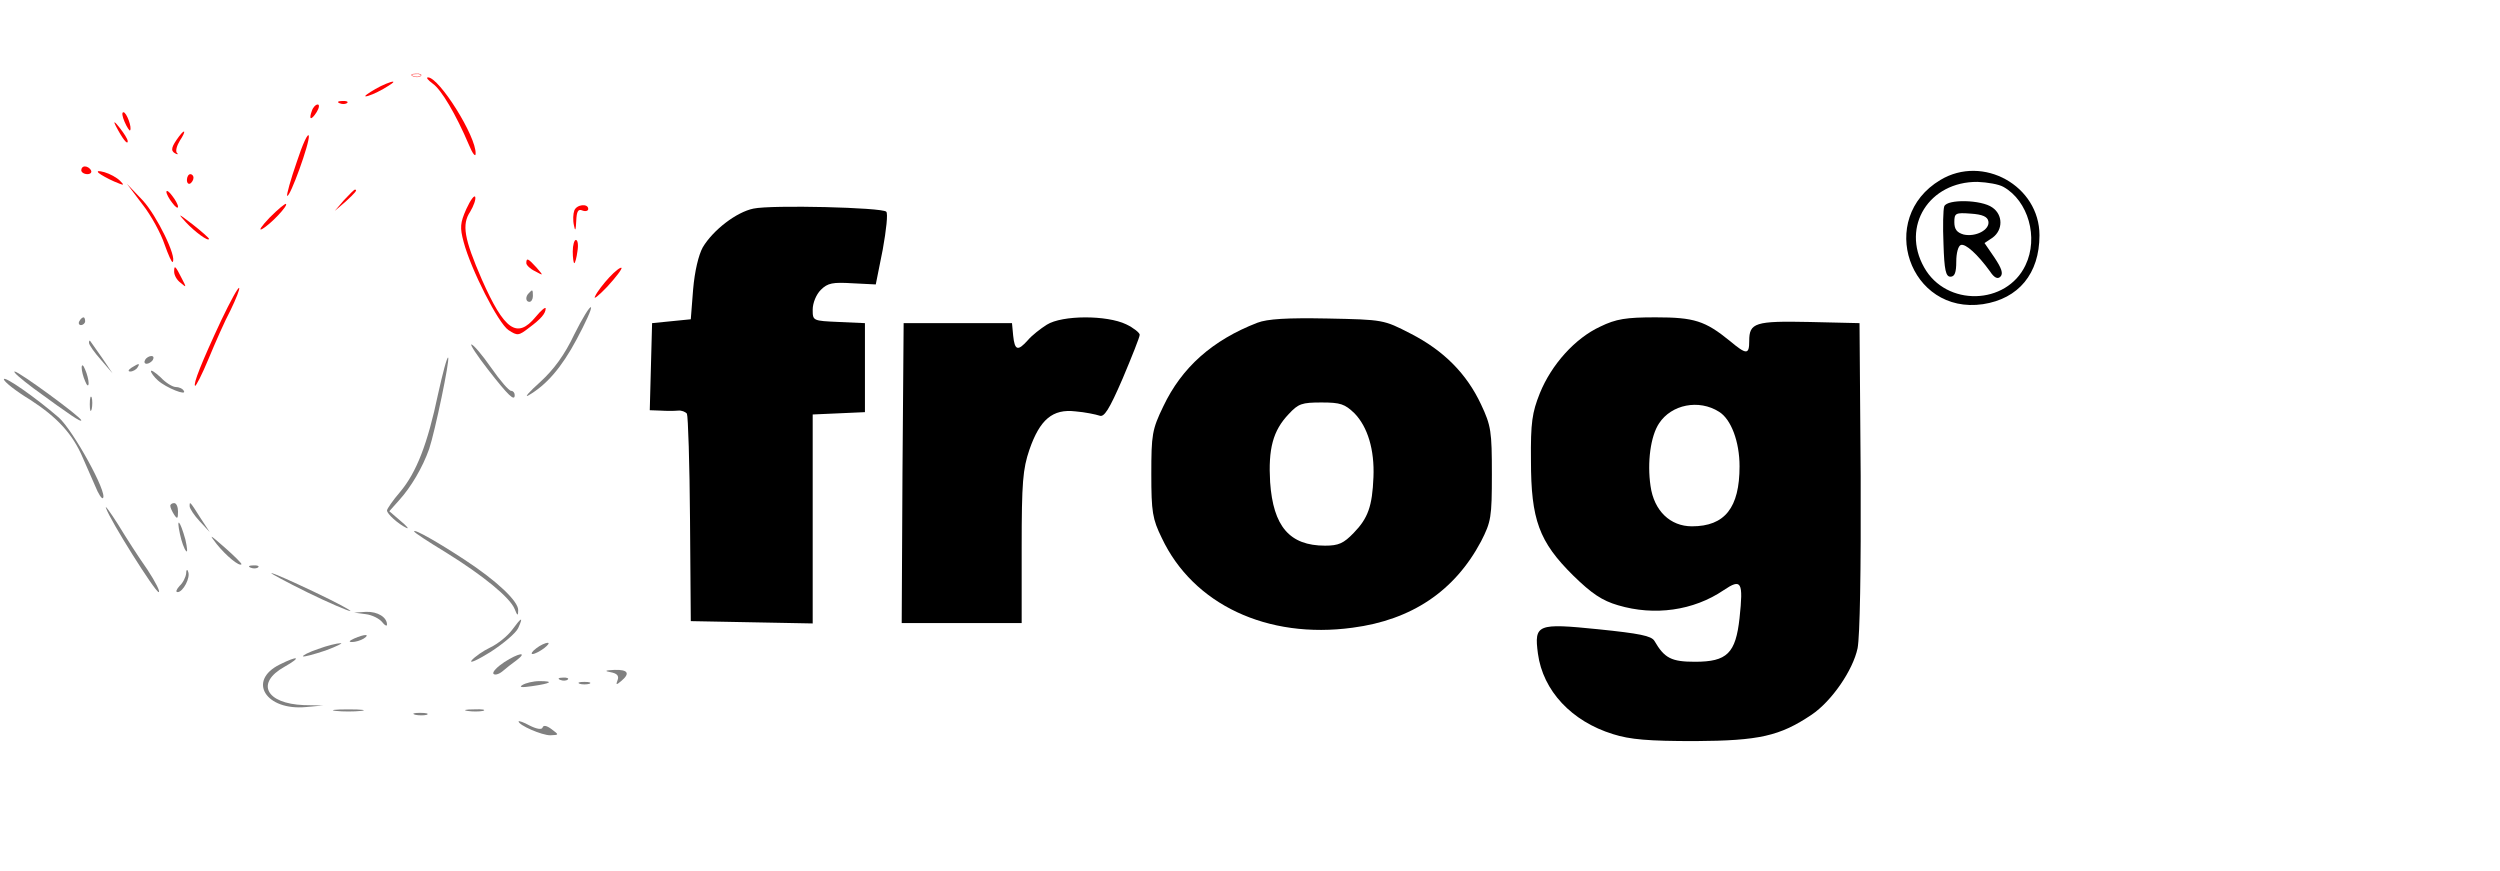
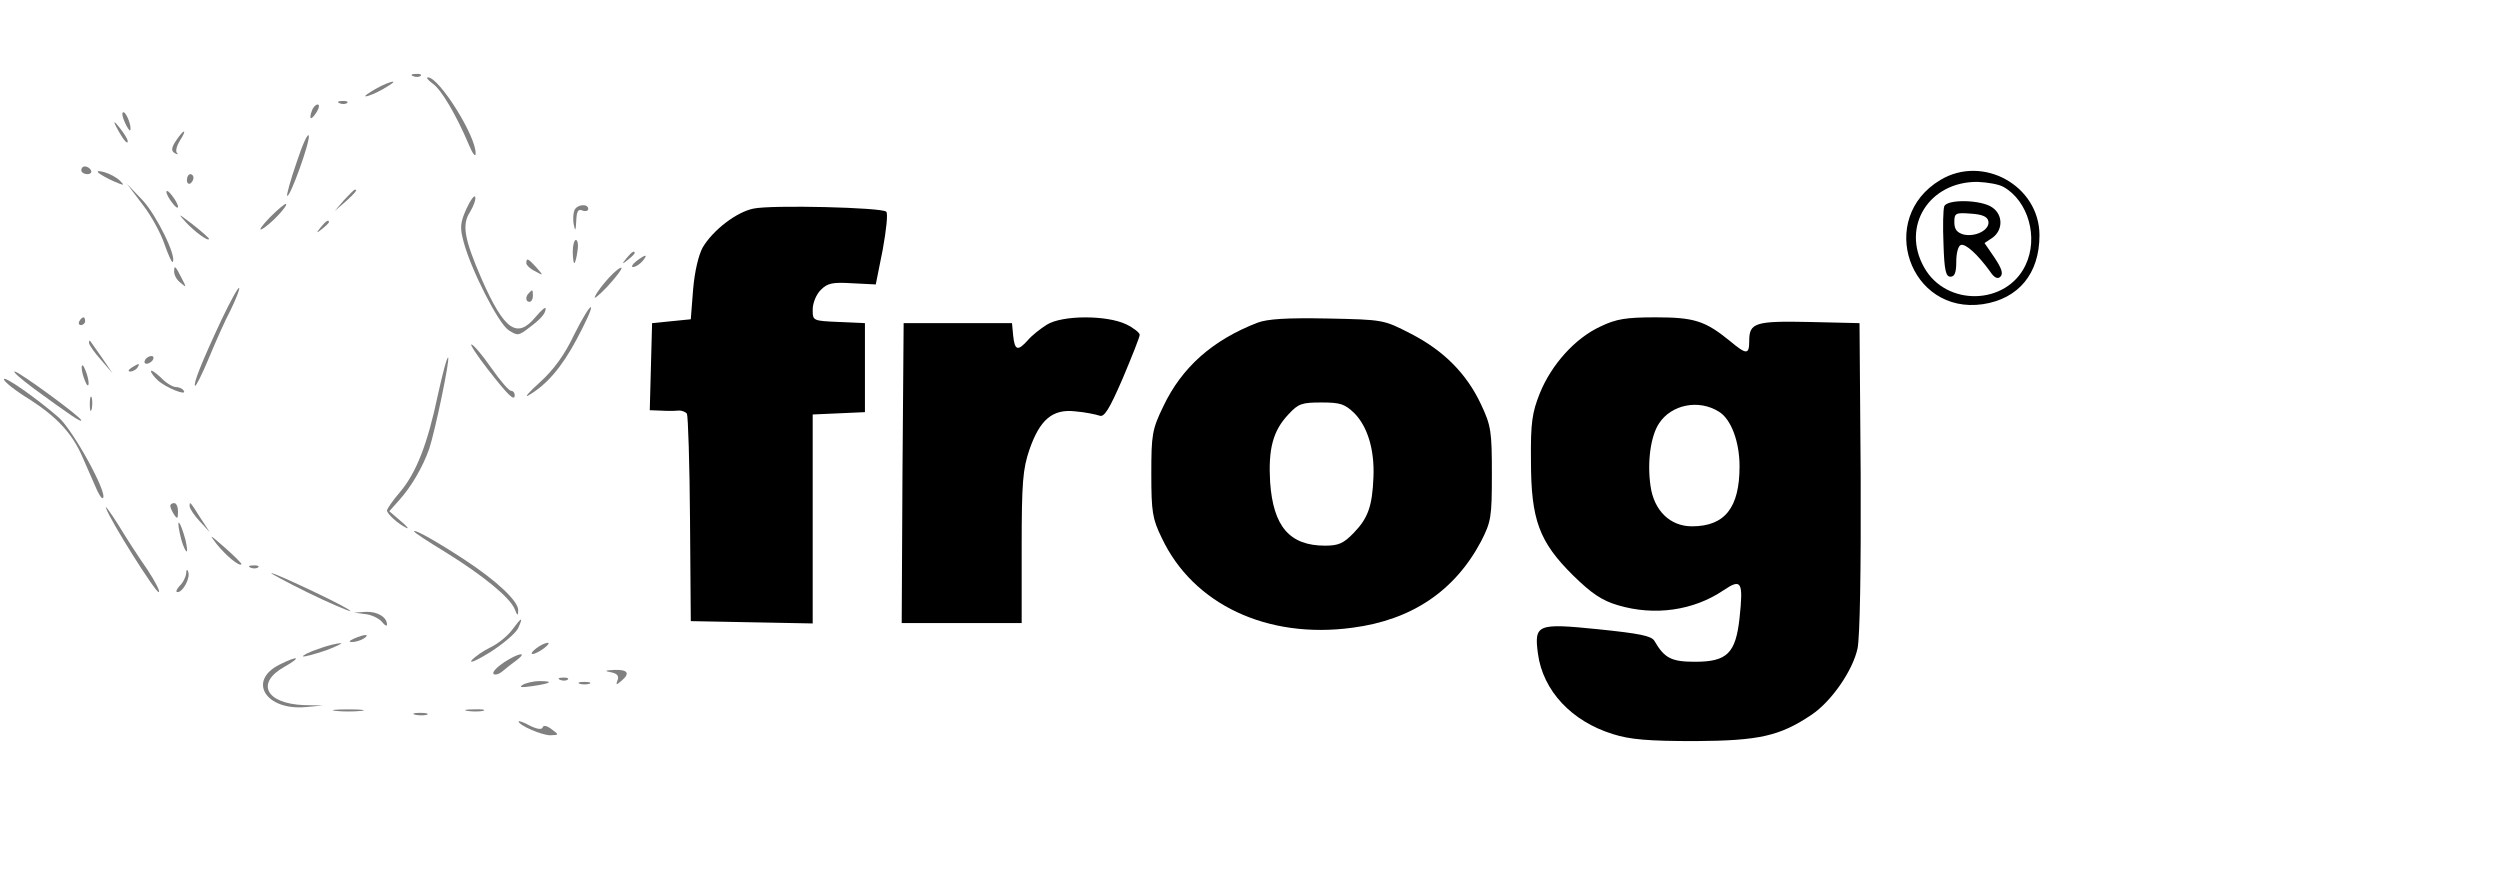
<svg xmlns="http://www.w3.org/2000/svg" version="1.0" width="646pt" height="225pt" viewBox="0 0 646 225" preserveAspectRatio="xMidYMid meet">
  <g transform="translate(0,225) scale(0.1,-0.1)" fill="none" stroke="none">
-     <path d="M1068 2053 c7 -3 16 -2 19 1 4 3 -2 6 -13 5 -11 0 -14 -3 -6 -6z " stroke="red" />
-     <path d="M1118 2034 c22 -15 60 -79 94 -159 9 -22 17 -32 17 -22 2 44 -94 197 -123 197 -6 0 0 -7 12 -16z" fill="red" />
-     <path d="M970 2020 c-19 -11 -30 -19 -25 -19 6 0 26 8 45 19 19 11 31 19 25 19 -5 0 -26 -8 -45 -19z" fill="red" />
-     <path d="M878 1983 c7 -3 16 -2 19 1 4 3 -2 6 -13 5 -11 0 -14 -3 -6 -6z" fill="red" />
-     <path d="M806 1964 c-9 -24 -2 -26 12 -4 7 11 8 20 3 20 -5 0 -12 -7 -15 -16z" fill="red" />
-     <path d="M322 1935 c6 -14 13 -24 14 -22 6 6 -9 47 -17 47 -5 0 -3 -11 3 -25z" fill="red" />
-     <path d="M299 1925 c17 -33 31 -51 31 -40 0 6 -10 21 -21 35 -13 17 -17 18 -10 5z" fill="red" />
-     <path d="M767 1832 c-16 -46 -27 -86 -25 -88 7 -6 59 138 56 155 -2 9 -16 -21 -31 -67z" fill="red" />
-     <path d="M463 1898 c-20 -27 -23 -37 -11 -44 7 -4 10 -3 5 1 -4 5 0 19 8 32 16 24 14 32 -2 11z" fill="red" />
-     <path d="M210 1810 c0 -5 7 -10 16 -10 8 0 12 5 9 10 -3 6 -10 10 -16 10 -5 0 -9 -4 -9 -10z" fill="red" />
-     <path d="M255 1803 c6 -5 24 -15 40 -22 26 -11 28 -11 15 2 -8 8 -26 18 -40 22 -15 4 -21 4 -15 -2z" fill="red" />
+     <path d="M1068 2053 c7 -3 16 -2 19 1 4 3 -2 6 -13 5 -11 0 -14 -3 -6 -6z " fill="gray" />
+     <path d="M1118 2034 c22 -15 60 -79 94 -159 9 -22 17 -32 17 -22 2 44 -94 197 -123 197 -6 0 0 -7 12 -16z" fill="gray" />
+     <path d="M970 2020 c-19 -11 -30 -19 -25 -19 6 0 26 8 45 19 19 11 31 19 25 19 -5 0 -26 -8 -45 -19z" fill="gray" />
+     <path d="M878 1983 c7 -3 16 -2 19 1 4 3 -2 6 -13 5 -11 0 -14 -3 -6 -6z" fill="gray" />
+     <path d="M806 1964 c-9 -24 -2 -26 12 -4 7 11 8 20 3 20 -5 0 -12 -7 -15 -16z" fill="gray" />
+     <path d="M322 1935 c6 -14 13 -24 14 -22 6 6 -9 47 -17 47 -5 0 -3 -11 3 -25z" fill="gray" />
+     <path d="M299 1925 c17 -33 31 -51 31 -40 0 6 -10 21 -21 35 -13 17 -17 18 -10 5z" fill="gray" />
+     <path d="M767 1832 c-16 -46 -27 -86 -25 -88 7 -6 59 138 56 155 -2 9 -16 -21 -31 -67z" fill="gray" />
+     <path d="M463 1898 c-20 -27 -23 -37 -11 -44 7 -4 10 -3 5 1 -4 5 0 19 8 32 16 24 14 32 -2 11z" fill="gray" />
+     <path d="M210 1810 c0 -5 7 -10 16 -10 8 0 12 5 9 10 -3 6 -10 10 -16 10 -5 0 -9 -4 -9 -10z" fill="gray" />
+     <path d="M255 1803 c6 -5 24 -15 40 -22 26 -11 28 -11 15 2 -8 8 -26 18 -40 22 -15 4 -21 4 -15 -2z" fill="gray" />
    <path d="M5014 1785 c-166 -99 -80 -349 110 -321 92 14 146 79 146 178 0 128 -146 209 -256 143z m163 -18 c64 -36 91 -131 57 -202 -49 -104 -205 -108 -262 -6 -60 106 13 222 138 221 25 -1 55 -6 67 -13z" fill="#000000" />
    <path d="M5024 1717 c-3 -8 -4 -52 -2 -98 2 -67 6 -84 18 -84 11 0 15 11 15 39 0 22 5 41 12 43 12 4 43 -24 75 -68 11 -17 20 -21 27 -14 8 8 3 22 -15 49 l-26 38 21 14 c27 20 27 59 -1 78 -28 20 -116 22 -124 3z m114 -39 c4 -22 -33 -41 -64 -34 -17 5 -24 13 -24 32 0 23 3 25 42 22 31 -2 44 -8 46 -20z" fill="#000000" />
-     <path d="M483 1785 c0 -8 4 -12 9 -9 4 3 8 9 8 15 0 5 -4 9 -8 9 -5 0 -9 -7 -9 -15z" fill="red" />
-     <path d="M368 1722 c23 -29 48 -76 57 -103 10 -28 19 -48 21 -46 12 12 -41 120 -77 159 l-41 43 40 -53z" fill="red" />
-     <path d="M430 1754 c0 -5 7 -18 15 -28 8 -11 15 -16 15 -10 0 5 -7 18 -15 28 -8 11 -15 16 -15 10z" fill="red" />
-     <path d="M889 1733 l-24 -28 28 24 c25 23 32 31 24 31 -2 0 -14 -12 -28 -27z" fill="red" />
-     <path d="M1205 1710 c-16 -36 -17 -48 -7 -85 19 -72 90 -211 116 -228 23 -15 26 -15 53 6 31 23 43 37 43 50 0 5 -12 -5 -26 -22 -48 -58 -81 -34 -139 97 -46 106 -52 142 -30 175 9 15 15 32 13 38 -2 6 -12 -7 -23 -31z" fill="red" />
-     <path d="M697 1688 c-21 -22 -30 -35 -20 -30 22 12 68 61 62 65 -2 2 -21 -14 -42 -35z" fill="red" />
-     <path d="M1484 1706 c-3 -8 -4 -25 -1 -38 3 -17 5 -14 6 11 1 25 5 32 16 27 8 -3 15 -1 15 4 0 15 -30 12 -36 -4z" fill="red" />
+     <path d="M483 1785 c0 -8 4 -12 9 -9 4 3 8 9 8 15 0 5 -4 9 -8 9 -5 0 -9 -7 -9 -15z" fill="gray" />
+     <path d="M368 1722 c23 -29 48 -76 57 -103 10 -28 19 -48 21 -46 12 12 -41 120 -77 159 l-41 43 40 -53z" fill="gray" />
+     <path d="M430 1754 c0 -5 7 -18 15 -28 8 -11 15 -16 15 -10 0 5 -7 18 -15 28 -8 11 -15 16 -15 10z" fill="gray" />
+     <path d="M889 1733 l-24 -28 28 24 c25 23 32 31 24 31 -2 0 -14 -12 -28 -27z" fill="gray" />
+     <path d="M1205 1710 c-16 -36 -17 -48 -7 -85 19 -72 90 -211 116 -228 23 -15 26 -15 53 6 31 23 43 37 43 50 0 5 -12 -5 -26 -22 -48 -58 -81 -34 -139 97 -46 106 -52 142 -30 175 9 15 15 32 13 38 -2 6 -12 -7 -23 -31z" fill="gray" />
+     <path d="M697 1688 c-21 -22 -30 -35 -20 -30 22 12 68 61 62 65 -2 2 -21 -14 -42 -35z" fill="gray" />
+     <path d="M1484 1706 c-3 -8 -4 -25 -1 -38 3 -17 5 -14 6 11 1 25 5 32 16 27 8 -3 15 -1 15 4 0 15 -30 12 -36 -4z" fill="gray" />
    <path d="M1947 1711 c-44 -9 -104 -55 -131 -100 -11 -20 -21 -62 -25 -109 l-6 -77 -50 -5 -50 -5 -3 -112 -3 -113 28 -1 c15 -1 35 -1 45 0 9 1 19 -3 23 -8 3 -6 7 -129 8 -273 l2 -263 158 -3 157 -3 0 270 0 270 68 3 67 3 0 115 0 115 -67 3 c-68 3 -68 3 -68 32 0 17 9 39 21 51 18 18 31 20 82 17 l60 -3 18 90 c9 50 14 94 9 98 -10 11 -296 18 -343 8z" fill="#000000" />
-     <path d="M480 1676 c23 -25 60 -52 60 -43 0 2 -19 19 -42 37 -38 29 -40 30 -18 6z" fill="red" />
-     <path d="M829 1663 c-13 -16 -12 -17 4 -4 9 7 17 15 17 17 0 8 -8 3 -21 -13z" />
-     <path d="M1480 1600 c0 -16 2 -30 4 -30 2 0 6 14 8 30 3 17 1 30 -4 30 -4 0 -8 -13 -8 -30z" fill="red" />
-     <path d="M1619 1583 c-13 -16 -12 -17 4 -4 9 7 17 15 17 17 0 8 -8 3 -21 -13z" />
-     <path d="M1644 1575 c-10 -8 -14 -15 -8 -15 6 0 17 7 24 15 16 19 9 19 -16 0z" />
-     <path d="M1360 1570 c0 -5 10 -15 23 -21 22 -12 22 -12 3 10 -21 23 -26 26 -26 11z" fill="red" />
-     <path d="M450 1548 c0 -9 7 -22 17 -29 15 -13 15 -12 3 11 -17 34 -20 36 -20 18z" fill="red" />
-     <path d="M1575 1534 c-15 -16 -32 -38 -37 -49 -6 -11 8 0 31 24 22 24 39 46 37 49 -3 2 -17 -9 -31 -24z" fill="red" />
-     <path d="M572 1423 c-52 -111 -73 -165 -68 -170 2 -2 18 29 35 70 17 41 42 98 57 126 14 29 24 54 22 57 -3 2 -23 -35 -46 -83z" fill="red" />
+     <path d="M480 1676 c23 -25 60 -52 60 -43 0 2 -19 19 -42 37 -38 29 -40 30 -18 6z" fill="gray" />
+     <path d="M829 1663 c-13 -16 -12 -17 4 -4 9 7 17 15 17 17 0 8 -8 3 -21 -13z" fill="gray" />
+     <path d="M1480 1600 c0 -16 2 -30 4 -30 2 0 6 14 8 30 3 17 1 30 -4 30 -4 0 -8 -13 -8 -30z" fill="gray" />
+     <path d="M1619 1583 c-13 -16 -12 -17 4 -4 9 7 17 15 17 17 0 8 -8 3 -21 -13z" fill="gray" />
+     <path d="M1644 1575 c-10 -8 -14 -15 -8 -15 6 0 17 7 24 15 16 19 9 19 -16 0z" fill="gray" />
+     <path d="M1360 1570 c0 -5 10 -15 23 -21 22 -12 22 -12 3 10 -21 23 -26 26 -26 11z" fill="gray" />
+     <path d="M450 1548 c0 -9 7 -22 17 -29 15 -13 15 -12 3 11 -17 34 -20 36 -20 18z" fill="gray" />
+     <path d="M1575 1534 c-15 -16 -32 -38 -37 -49 -6 -11 8 0 31 24 22 24 39 46 37 49 -3 2 -17 -9 -31 -24z" fill="gray" />
+     <path d="M572 1423 c-52 -111 -73 -165 -68 -170 2 -2 18 29 35 70 17 41 42 98 57 126 14 29 24 54 22 57 -3 2 -23 -35 -46 -83z" fill="gray" />
    <path d="M1367 1493 c-10 -9 -9 -23 1 -23 5 0 9 7 9 15 0 17 -1 18 -10 8z" fill="gray" />
    <path d="M1484 1386 c-25 -53 -53 -91 -88 -123 -28 -25 -42 -41 -31 -35 47 27 86 72 125 145 23 43 40 80 37 83 -3 3 -22 -28 -43 -70z" fill="gray" />
    <path d="M205 1420 c-3 -5 -1 -10 4 -10 6 0 11 5 11 10 0 6 -2 10 -4 10 -3 0 -8 -4 -11 -10z" fill="gray" />
    <path d="M2705 1411 c-16 -10 -39 -28 -49 -40 -26 -29 -34 -27 -38 12 l-3 32 -140 0 -140 0 -3 -387 -2 -388 155 0 155 0 0 195 c0 169 3 203 20 253 27 78 60 106 119 99 25 -2 53 -8 62 -11 12 -5 25 15 60 96 24 57 44 107 44 113 0 5 -16 18 -35 27 -50 24 -165 24 -205 -1z" fill="#000000" />
    <path d="M3249 1416 c-116 -45 -195 -115 -243 -216 -29 -60 -31 -73 -31 -175 0 -98 3 -116 27 -165 81 -172 273 -262 493 -232 153 20 264 95 332 223 26 51 28 62 28 174 0 110 -2 125 -28 180 -37 79 -96 139 -182 183 -70 36 -70 36 -215 39 -104 2 -155 -1 -181 -11z m251 -234 c34 -35 52 -94 49 -165 -3 -75 -14 -106 -51 -144 -26 -27 -39 -33 -74 -33 -92 0 -134 50 -142 164 -5 86 7 133 48 176 25 27 34 30 85 30 49 0 60 -4 85 -28z" fill="#000000" />
    <path d="M4135 1406 c-65 -30 -126 -98 -156 -172 -20 -50 -24 -76 -23 -174 0 -153 21 -210 109 -297 48 -47 75 -65 116 -77 94 -28 195 -14 273 39 46 31 51 22 41 -72 -10 -91 -32 -113 -115 -113 -61 0 -79 9 -105 54 -8 13 -38 19 -145 30 -158 16 -166 13 -156 -63 13 -96 87 -175 194 -208 44 -14 92 -18 212 -18 166 1 219 13 301 68 52 35 107 115 119 172 6 31 9 200 8 445 l-3 395 -129 3 c-141 3 -156 -2 -156 -49 0 -36 -7 -36 -50 0 -64 52 -92 61 -192 61 -76 0 -102 -4 -143 -24z m307 -220 c31 -19 53 -77 53 -141 0 -107 -38 -155 -123 -155 -56 0 -98 40 -107 104 -9 61 0 129 22 162 32 49 103 63 155 30z" fill="#000000" />
    <path d="M230 1364 c0 -5 14 -25 31 -44 l30 -35 -27 40 c-16 22 -29 42 -31 44 -2 2 -3 0 -3 -5z" fill="gray" />
    <path d="M1261 1295 c53 -68 69 -83 69 -66 0 6 -4 11 -9 11 -6 0 -29 27 -52 60 -23 33 -46 60 -51 60 -4 0 15 -29 43 -65z" fill="gray" />
    <path d="M375 1320 c-3 -5 -2 -10 4 -10 5 0 13 5 16 10 3 6 2 10 -4 10 -5 0 -13 -4 -16 -10z" fill="gray" />
    <path d="M1132 1232 c-27 -129 -56 -203 -98 -253 -19 -22 -34 -44 -34 -48 0 -9 29 -35 50 -45 8 -4 2 4 -15 18 l-29 25 25 28 c31 34 61 85 78 133 15 45 54 231 49 236 -3 2 -14 -40 -26 -94z" fill="gray" />
    <path d="M211 1300 c0 -8 4 -24 9 -35 5 -13 9 -14 9 -5 0 8 -4 24 -9 35 -5 13 -9 14 -9 5z" fill="gray" />
    <path d="M340 1300 c-9 -6 -10 -10 -3 -10 6 0 15 5 18 10 8 12 4 12 -15 0z" fill="gray" />
    <path d="M390 1291 c0 -4 8 -15 18 -24 21 -19 76 -41 67 -27 -3 6 -13 10 -21 10 -8 0 -26 11 -39 25 -14 13 -25 20 -25 16z" fill="gray" />
    <path d="M86 1247 c97 -71 124 -89 124 -83 0 8 -161 126 -172 126 -6 0 16 -19 48 -43z" fill="gray" />
    <path d="M10 1270 c0 -6 30 -30 68 -53 71 -46 110 -89 136 -150 9 -20 23 -53 32 -73 8 -20 17 -34 20 -31 13 12 -77 175 -114 208 -60 52 -142 109 -142 99z" fill="gray" />
    <path d="M232 1205 c0 -16 2 -22 5 -12 2 9 2 23 0 30 -3 6 -5 -1 -5 -18z" fill="gray" />
    <path d="M274 937 c10 -31 127 -217 136 -217 5 0 -8 26 -29 58 -22 31 -56 84 -76 117 -21 33 -35 52 -31 42z" fill="gray" />
    <path d="M440 943 c0 -5 5 -15 10 -23 8 -12 10 -11 10 8 0 12 -4 22 -10 22 -5 0 -10 -3 -10 -7z" fill="gray" />
    <path d="M490 942 c0 -6 12 -24 26 -39 l26 -28 -23 35 c-29 46 -29 45 -29 32z" fill="gray" />
    <path d="M465 870 c4 -19 11 -39 16 -44 4 -5 3 8 -2 30 -14 50 -24 60 -14 14z" fill="gray" />
    <path d="M1070 877 c0 -3 37 -27 83 -55 95 -59 165 -116 177 -146 7 -18 9 -18 9 -3 1 23 -55 76 -139 131 -67 44 -130 80 -130 73z" fill="gray" />
    <path d="M560 844 c24 -30 59 -59 64 -52 1 2 -18 21 -43 43 -40 35 -42 36 -21 9z" fill="gray" />
    <path d="M648 783 c7 -3 16 -2 19 1 4 3 -2 6 -13 5 -11 0 -14 -3 -6 -6z" fill="gray" />
    <path d="M481 768 c-1 -9 -8 -24 -17 -32 -8 -9 -11 -16 -5 -16 14 0 34 38 27 53 -2 7 -5 5 -5 -5z" fill="gray" />
    <path d="M795 719 c55 -27 105 -48 110 -48 6 0 -37 23 -94 50 -57 27 -106 49 -110 48 -3 0 39 -23 94 -50z" fill="gray" />
    <path d="M945 663 c17 -2 36 -12 43 -21 6 -8 12 -11 12 -6 0 19 -24 34 -54 33 l-31 -2 30 -4z" fill="gray" />
    <path d="M1323 622 c-12 -16 -37 -36 -56 -45 -19 -9 -40 -24 -48 -33 -8 -10 14 0 48 21 34 22 66 49 72 62 14 31 9 29 -16 -5z" fill="gray" />
    <path d="M915 600 c-13 -6 -15 -9 -5 -9 8 0 22 4 30 9 18 12 2 12 -25 0z" fill="gray" />
    <path d="M822 573 c-24 -8 -41 -17 -39 -19 2 -2 28 5 58 15 30 11 47 20 39 19 -8 0 -34 -6 -58 -15z" fill="gray" />
    <path d="M1386 575 c-11 -8 -15 -15 -10 -15 6 0 19 7 30 15 10 8 15 14 9 14 -5 0 -19 -6 -29 -14z" fill="gray" />
    <path d="M1303 539 c-18 -12 -31 -25 -28 -30 3 -4 13 -2 23 6 9 8 26 21 37 29 30 23 5 19 -32 -5z" fill="gray" />
    <path d="M723 533 c-85 -42 -36 -120 68 -110 l44 4 -50 1 c-98 4 -125 57 -50 99 46 26 36 30 -12 6z" fill="gray" />
    <path d="M1578 513 c16 -3 22 -9 18 -20 -5 -13 -4 -14 9 -3 24 20 18 30 -17 29 -25 -1 -27 -3 -10 -6z" fill="gray" />
    <path d="M1448 493 c7 -3 16 -2 19 1 4 3 -2 6 -13 5 -11 0 -14 -3 -6 -6z" fill="gray" />
    <path d="M1350 480 c-10 -6 -2 -7 25 -3 49 7 58 13 19 13 -16 0 -36 -5 -44 -10z" fill="gray" />
    <path d="M1498 483 c6 -2 18 -2 25 0 6 3 1 5 -13 5 -14 0 -19 -2 -12 -5z" fill="gray" />
    <path d="M868 413 c17 -2 47 -2 65 0 17 2 3 4 -33 4 -36 0 -50 -2 -32 -4z" fill="gray" />
    <path d="M1208 413 c12 -2 30 -2 40 0 9 3 -1 5 -23 4 -22 0 -30 -2 -17 -4z" fill="gray" />
    <path d="M1073 403 c9 -2 23 -2 30 0 6 3 -1 5 -18 5 -16 0 -22 -2 -12 -5z" fill="gray" />
    <path d="M1340 386 c0 -10 60 -36 82 -36 23 1 23 1 3 16 -12 9 -21 11 -23 4 -2 -6 -15 -4 -33 5 -16 9 -29 13 -29 11z" fill="gray" />
  </g>
</svg>
